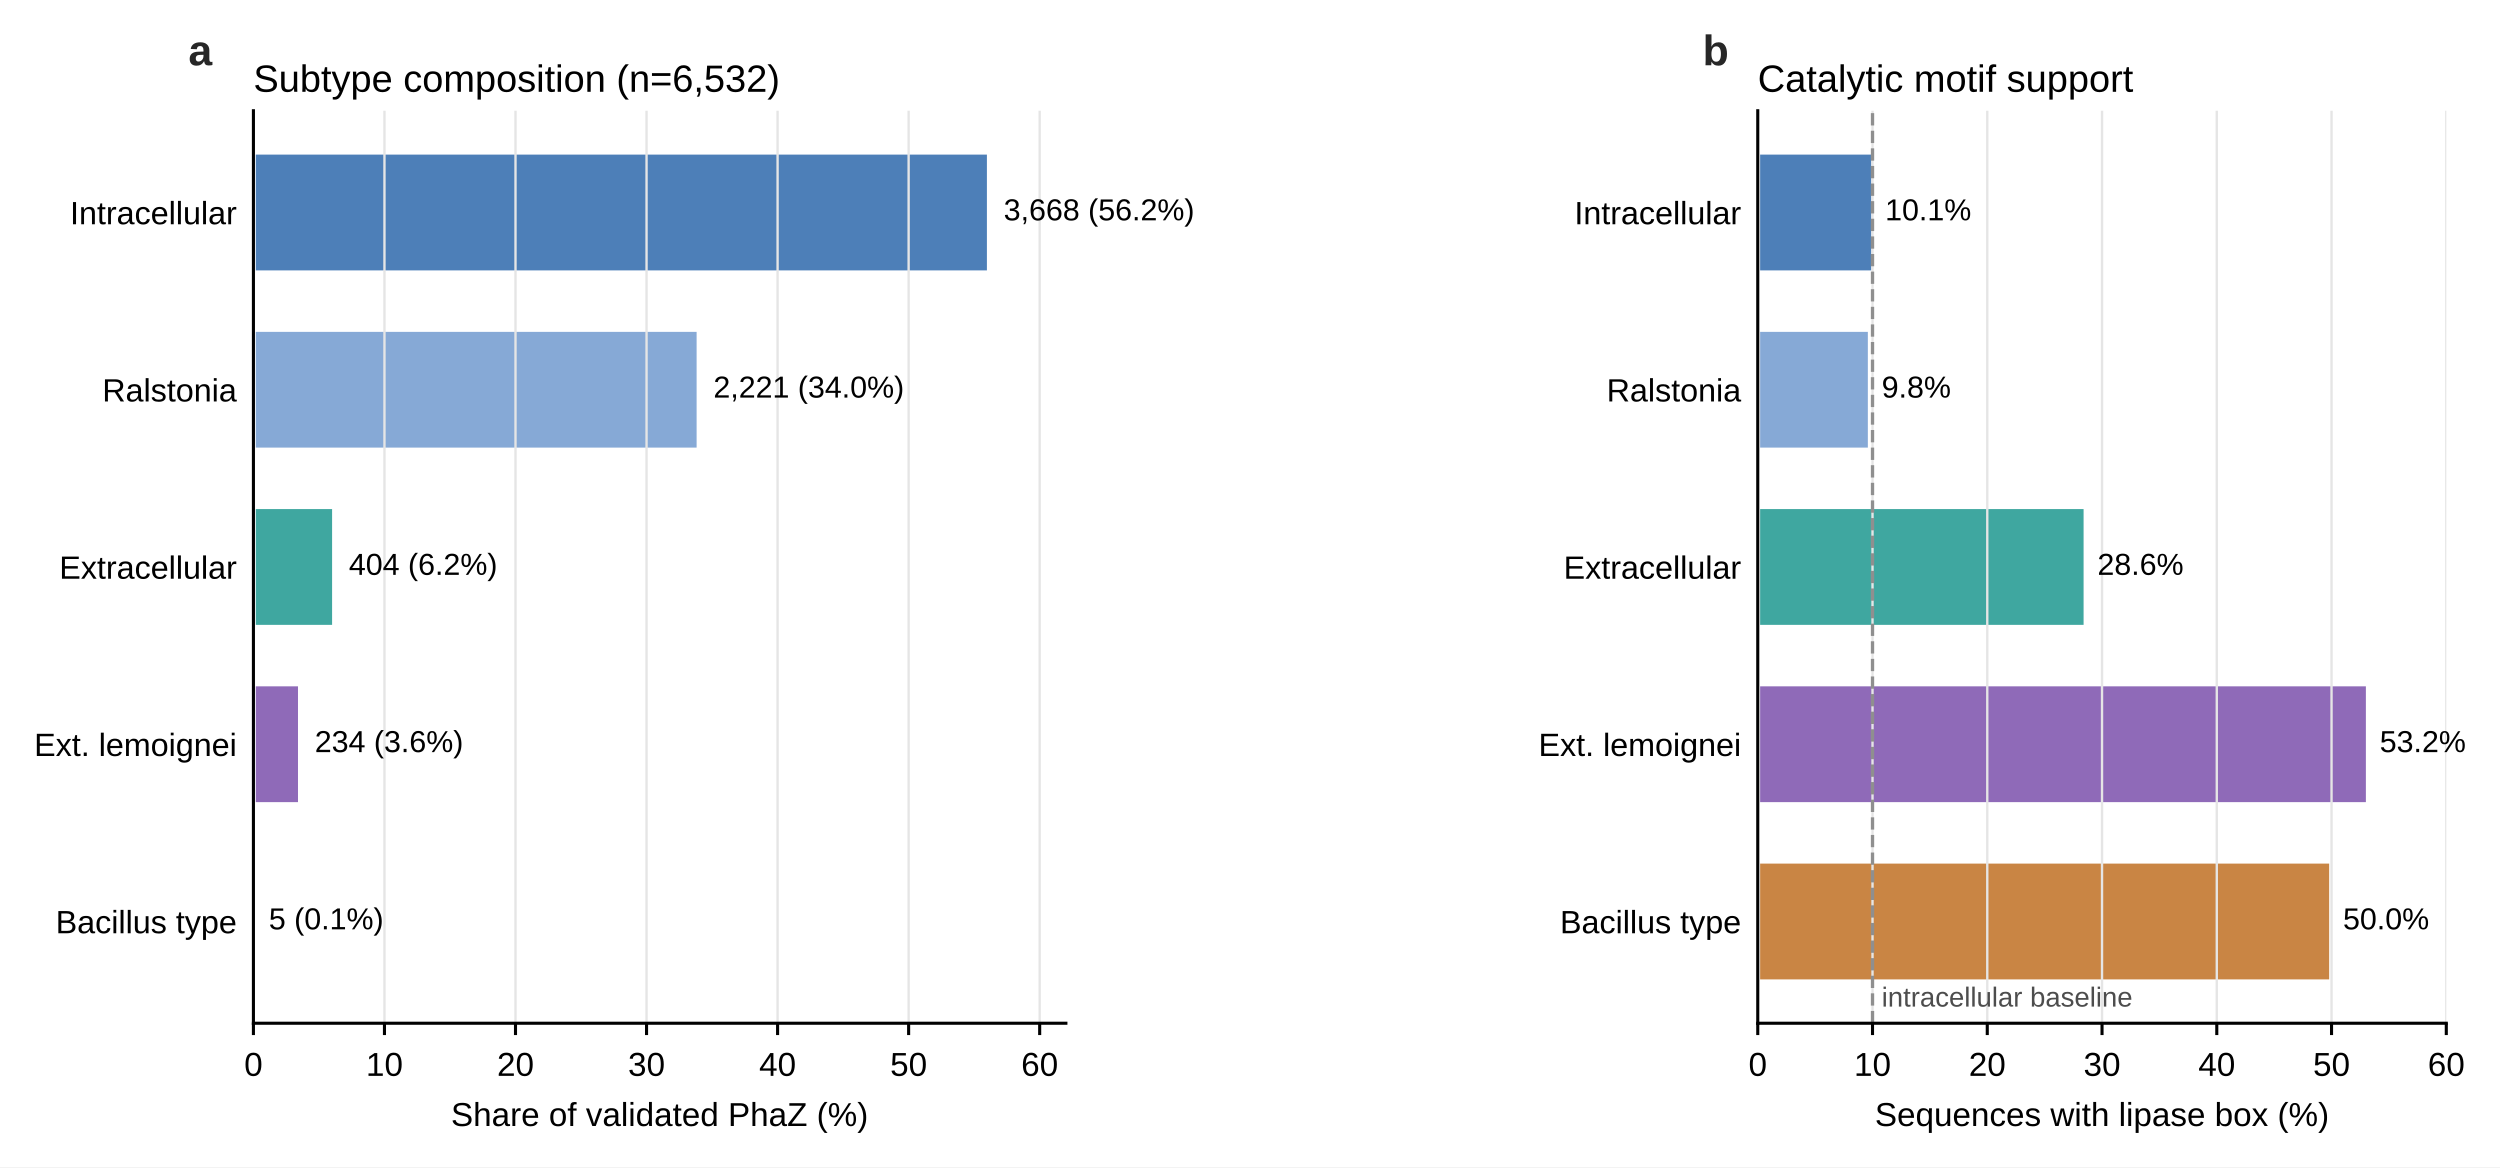
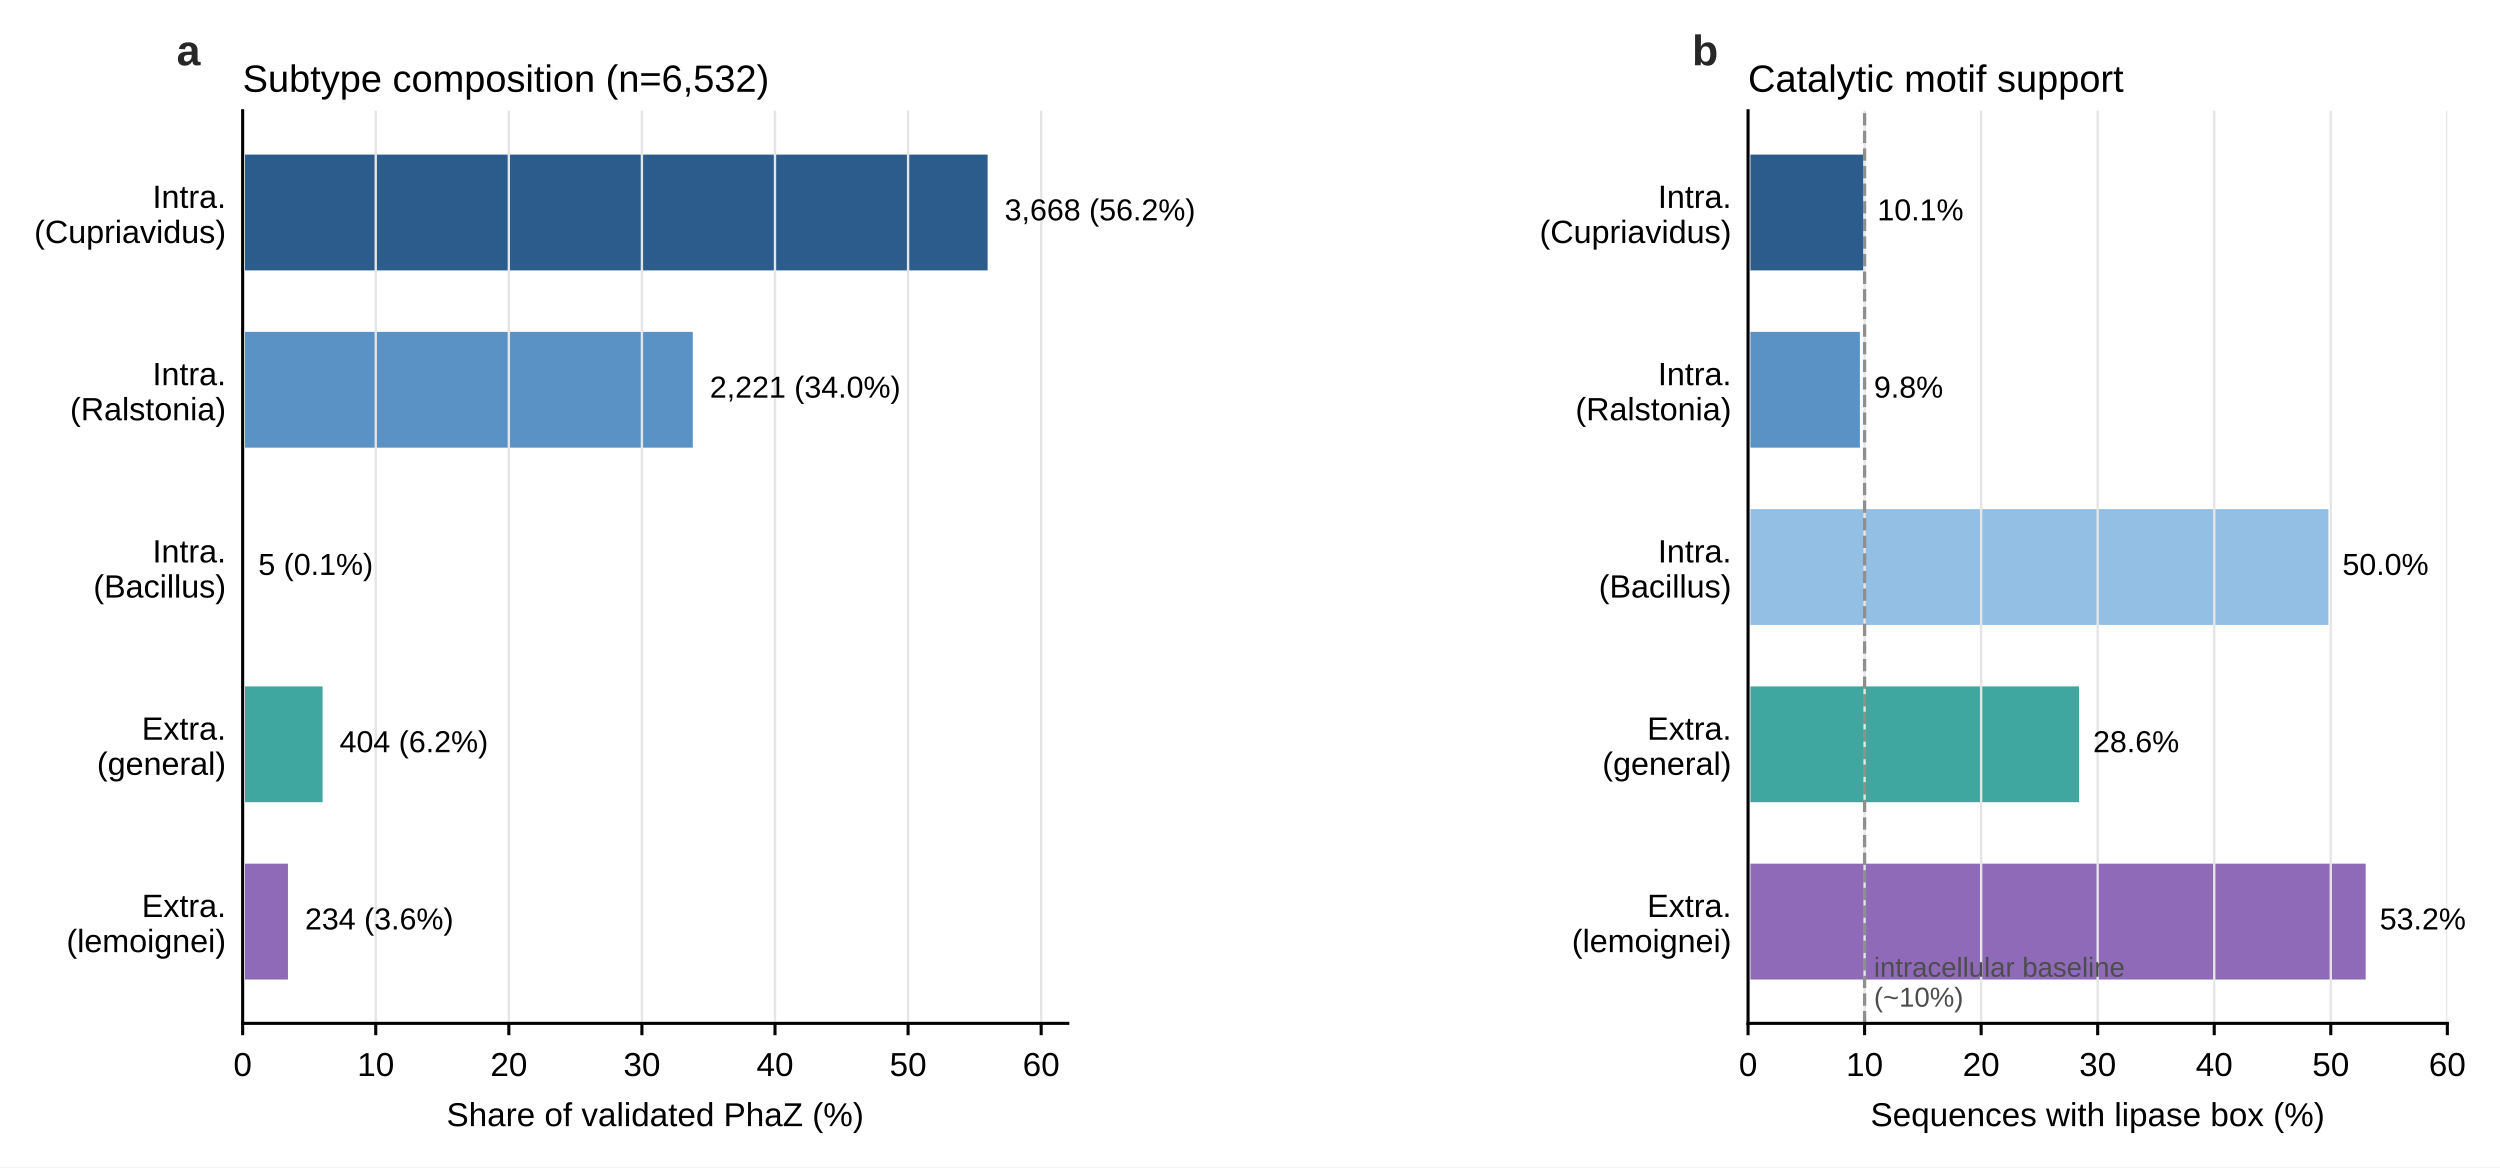
- <svg xmlns="http://www.w3.org/2000/svg" xmlns:xlink="http://www.w3.org/1999/xlink" width="526.87pt" height="245.984pt" viewBox="0 0 526.87 245.984" version="1.1">
+ <svg xmlns="http://www.w3.org/2000/svg" xmlns:xlink="http://www.w3.org/1999/xlink" width="526.809pt" height="245.984pt" viewBox="0 0 526.809 245.984" version="1.1">
  <defs>
    <style type="text/css">*{stroke-linejoin: round; stroke-linecap: butt}</style>
  </defs>
  <g id="figure_1">
    <g id="patch_1">
-       <path d="M 0 245.984  L 526.87 245.984  L 526.87 0  L 0 0  z " style="fill: #ffffff" />
+       <path d="M 0 245.984  L 526.809 245.984  L 526.809 0  L 0 0  z " style="fill: #ffffff" />
    </g>
    <g id="axes_1">
      <g id="patch_2">
-         <path d="M 53.407 215.645  L 224.633 215.645  L 224.633 23.339  L 53.407 23.339  z " style="fill: #ffffff" />
+         <path d="M 51.132 215.645  L 225.007 215.645  L 225.007 23.339  L 51.132 23.339  z " style="fill: #ffffff" />
      </g>
      <g id="patch_3">
-         <path d="M 53.407 57.482  L 208.489 57.482  L 208.489 32.08  L 53.407 32.08  z " clip-path="url(#pce8171d376)" style="fill: #4d7fb8; stroke: #ffffff; stroke-linejoin: miter" />
+         <path d="M 51.132 57.482  L 208.613 57.482  L 208.613 32.08  L 51.132 32.08  z " clip-path="url(#pd792c2f4c7)" style="fill: #2b5c8c; stroke: #ffffff; stroke-linejoin: miter" />
      </g>
      <g id="patch_4">
-         <path d="M 53.407 94.837  L 147.31 94.837  L 147.31 69.435  L 53.407 69.435  z " clip-path="url(#pce8171d376)" style="fill: #86a9d6; stroke: #ffffff; stroke-linejoin: miter" />
+         <path d="M 51.132 94.837  L 146.488 94.837  L 146.488 69.435  L 51.132 69.435  z " clip-path="url(#pd792c2f4c7)" style="fill: #5b92c5; stroke: #ffffff; stroke-linejoin: miter" />
      </g>
      <g id="patch_5">
-         <path d="M 53.407 132.193  L 70.488 132.193  L 70.488 106.791  L 53.407 106.791  z " clip-path="url(#pce8171d376)" style="fill: #3fa7a0; stroke: #ffffff; stroke-linejoin: miter" />
+         <path d="M 51.132 132.193  L 51.347 132.193  L 51.347 106.791  L 51.132 106.791  z " clip-path="url(#pd792c2f4c7)" style="fill: #94bfe5; stroke: #ffffff; stroke-linejoin: miter" />
      </g>
      <g id="patch_6">
-         <path d="M 53.407 169.548  L 63.301 169.548  L 63.301 144.147  L 53.407 144.147  z " clip-path="url(#pce8171d376)" style="fill: #8f6ab8; stroke: #ffffff; stroke-linejoin: miter" />
+         <path d="M 51.132 169.548  L 68.478 169.548  L 68.478 144.147  L 51.132 144.147  z " clip-path="url(#pd792c2f4c7)" style="fill: #3fa7a0; stroke: #ffffff; stroke-linejoin: miter" />
      </g>
      <g id="patch_7">
-         <path d="M 53.407 206.904  L 53.619 206.904  L 53.619 181.502  L 53.407 181.502  z " clip-path="url(#pce8171d376)" style="fill: #c98544; stroke: #ffffff; stroke-linejoin: miter" />
+         <path d="M 51.132 206.904  L 61.179 206.904  L 61.179 181.502  L 51.132 181.502  z " clip-path="url(#pd792c2f4c7)" style="fill: #8f6ab8; stroke: #ffffff; stroke-linejoin: miter" />
      </g>
      <g id="matplotlib.axis_1">
        <g id="xtick_1">
          <g id="line2d_1">
-             <path d="M 53.407 215.645  L 53.407 23.339  " clip-path="url(#pce8171d376)" style="fill: none; stroke: #e5e5e5; stroke-width: 0.5; stroke-linecap: square" />
+             <path d="M 51.132 215.645  L 51.132 23.339  " clip-path="url(#pd792c2f4c7)" style="fill: none; stroke: #e5e5e5; stroke-width: 0.5; stroke-linecap: square" />
          </g>
          <g id="line2d_2">
            <defs>
-               <path id="m85489fef47" d="M 0 0  L 0 2.5  " style="stroke: #000000; stroke-width: 0.65" />
+               <path id="m0c23db5e6e" d="M 0 0  L 0 2.5  " style="stroke: #000000; stroke-width: 0.65" />
            </defs>
            <g>
-               <use xlink:href="#m85489fef47" x="53.407" y="215.645" style="stroke: #000000; stroke-width: 0.65" />
+               <use xlink:href="#m0c23db5e6e" x="51.132" y="215.645" style="stroke: #000000; stroke-width: 0.65" />
            </g>
          </g>
          <g id="text_1">
-             <text style="font-size: 7px; font-family: 'Arial', 'DejaVu Sans', 'Liberation Sans', sans-serif; text-anchor: middle" x="53.407" y="226.741" transform="rotate(-0 53.40719 226.7413)">0</text>
+             <text style="font-size: 7px; font-family: 'Arial', 'DejaVu Sans', 'Liberation Sans', sans-serif; text-anchor: middle" x="51.132" y="226.741" transform="rotate(-0 51.13238 226.7413)">0</text>
          </g>
        </g>
        <g id="xtick_2">
          <g id="line2d_3">
-             <path d="M 81.024 215.645  L 81.024 23.339  " clip-path="url(#pce8171d376)" style="fill: none; stroke: #e5e5e5; stroke-width: 0.5; stroke-linecap: square" />
+             <path d="M 79.177 215.645  L 79.177 23.339  " clip-path="url(#pd792c2f4c7)" style="fill: none; stroke: #e5e5e5; stroke-width: 0.5; stroke-linecap: square" />
          </g>
          <g id="line2d_4">
            <g>
-               <use xlink:href="#m85489fef47" x="81.024" y="215.645" style="stroke: #000000; stroke-width: 0.65" />
+               <use xlink:href="#m0c23db5e6e" x="79.177" y="215.645" style="stroke: #000000; stroke-width: 0.65" />
            </g>
          </g>
          <g id="text_2">
-             <text style="font-size: 7px; font-family: 'Arial', 'DejaVu Sans', 'Liberation Sans', sans-serif; text-anchor: middle" x="81.024" y="226.741" transform="rotate(-0 81.02424 226.7413)">10</text>
+             <text style="font-size: 7px; font-family: 'Arial', 'DejaVu Sans', 'Liberation Sans', sans-serif; text-anchor: middle" x="79.177" y="226.741" transform="rotate(-0 79.17671 226.7413)">10</text>
          </g>
        </g>
        <g id="xtick_3">
          <g id="line2d_5">
-             <path d="M 108.641 215.645  L 108.641 23.339  " clip-path="url(#pce8171d376)" style="fill: none; stroke: #e5e5e5; stroke-width: 0.5; stroke-linecap: square" />
+             <path d="M 107.221 215.645  L 107.221 23.339  " clip-path="url(#pd792c2f4c7)" style="fill: none; stroke: #e5e5e5; stroke-width: 0.5; stroke-linecap: square" />
          </g>
          <g id="line2d_6">
            <g>
-               <use xlink:href="#m85489fef47" x="108.641" y="215.645" style="stroke: #000000; stroke-width: 0.65" />
+               <use xlink:href="#m0c23db5e6e" x="107.221" y="215.645" style="stroke: #000000; stroke-width: 0.65" />
            </g>
          </g>
          <g id="text_3">
-             <text style="font-size: 7px; font-family: 'Arial', 'DejaVu Sans', 'Liberation Sans', sans-serif; text-anchor: middle" x="108.641" y="226.741" transform="rotate(-0 108.6413 226.7413)">20</text>
+             <text style="font-size: 7px; font-family: 'Arial', 'DejaVu Sans', 'Liberation Sans', sans-serif; text-anchor: middle" x="107.221" y="226.741" transform="rotate(-0 107.221 226.7413)">20</text>
          </g>
        </g>
        <g id="xtick_4">
          <g id="line2d_7">
-             <path d="M 136.258 215.645  L 136.258 23.339  " clip-path="url(#pce8171d376)" style="fill: none; stroke: #e5e5e5; stroke-width: 0.5; stroke-linecap: square" />
+             <path d="M 135.265 215.645  L 135.265 23.339  " clip-path="url(#pd792c2f4c7)" style="fill: none; stroke: #e5e5e5; stroke-width: 0.5; stroke-linecap: square" />
          </g>
          <g id="line2d_8">
            <g>
-               <use xlink:href="#m85489fef47" x="136.258" y="215.645" style="stroke: #000000; stroke-width: 0.65" />
+               <use xlink:href="#m0c23db5e6e" x="135.265" y="215.645" style="stroke: #000000; stroke-width: 0.65" />
            </g>
          </g>
          <g id="text_4">
-             <text style="font-size: 7px; font-family: 'Arial', 'DejaVu Sans', 'Liberation Sans', sans-serif; text-anchor: middle" x="136.258" y="226.741" transform="rotate(-0 136.2584 226.7413)">30</text>
+             <text style="font-size: 7px; font-family: 'Arial', 'DejaVu Sans', 'Liberation Sans', sans-serif; text-anchor: middle" x="135.265" y="226.741" transform="rotate(-0 135.2654 226.7413)">30</text>
          </g>
        </g>
        <g id="xtick_5">
          <g id="line2d_9">
-             <path d="M 163.875 215.645  L 163.875 23.339  " clip-path="url(#pce8171d376)" style="fill: none; stroke: #e5e5e5; stroke-width: 0.5; stroke-linecap: square" />
+             <path d="M 163.31 215.645  L 163.31 23.339  " clip-path="url(#pd792c2f4c7)" style="fill: none; stroke: #e5e5e5; stroke-width: 0.5; stroke-linecap: square" />
          </g>
          <g id="line2d_10">
            <g>
-               <use xlink:href="#m85489fef47" x="163.875" y="215.645" style="stroke: #000000; stroke-width: 0.65" />
+               <use xlink:href="#m0c23db5e6e" x="163.31" y="215.645" style="stroke: #000000; stroke-width: 0.65" />
            </g>
          </g>
          <g id="text_5">
-             <text style="font-size: 7px; font-family: 'Arial', 'DejaVu Sans', 'Liberation Sans', sans-serif; text-anchor: middle" x="163.875" y="226.741" transform="rotate(-0 163.8754 226.7413)">40</text>
+             <text style="font-size: 7px; font-family: 'Arial', 'DejaVu Sans', 'Liberation Sans', sans-serif; text-anchor: middle" x="163.31" y="226.741" transform="rotate(-0 163.3097 226.7413)">40</text>
          </g>
        </g>
        <g id="xtick_6">
          <g id="line2d_11">
-             <path d="M 191.492 215.645  L 191.492 23.339  " clip-path="url(#pce8171d376)" style="fill: none; stroke: #e5e5e5; stroke-width: 0.5; stroke-linecap: square" />
+             <path d="M 191.354 215.645  L 191.354 23.339  " clip-path="url(#pd792c2f4c7)" style="fill: none; stroke: #e5e5e5; stroke-width: 0.5; stroke-linecap: square" />
          </g>
          <g id="line2d_12">
            <g>
-               <use xlink:href="#m85489fef47" x="191.492" y="215.645" style="stroke: #000000; stroke-width: 0.65" />
+               <use xlink:href="#m0c23db5e6e" x="191.354" y="215.645" style="stroke: #000000; stroke-width: 0.65" />
            </g>
          </g>
          <g id="text_6">
-             <text style="font-size: 7px; font-family: 'Arial', 'DejaVu Sans', 'Liberation Sans', sans-serif; text-anchor: middle" x="191.492" y="226.741" transform="rotate(-0 191.4925 226.7413)">50</text>
+             <text style="font-size: 7px; font-family: 'Arial', 'DejaVu Sans', 'Liberation Sans', sans-serif; text-anchor: middle" x="191.354" y="226.741" transform="rotate(-0 191.3541 226.7413)">50</text>
          </g>
        </g>
        <g id="xtick_7">
          <g id="line2d_13">
-             <path d="M 219.11 215.645  L 219.11 23.339  " clip-path="url(#pce8171d376)" style="fill: none; stroke: #e5e5e5; stroke-width: 0.5; stroke-linecap: square" />
+             <path d="M 219.398 215.645  L 219.398 23.339  " clip-path="url(#pd792c2f4c7)" style="fill: none; stroke: #e5e5e5; stroke-width: 0.5; stroke-linecap: square" />
          </g>
          <g id="line2d_14">
            <g>
-               <use xlink:href="#m85489fef47" x="219.11" y="215.645" style="stroke: #000000; stroke-width: 0.65" />
+               <use xlink:href="#m0c23db5e6e" x="219.398" y="215.645" style="stroke: #000000; stroke-width: 0.65" />
            </g>
          </g>
          <g id="text_7">
-             <text style="font-size: 7px; font-family: 'Arial', 'DejaVu Sans', 'Liberation Sans', sans-serif; text-anchor: middle" x="219.11" y="226.741" transform="rotate(-0 219.1095 226.7413)">60</text>
+             <text style="font-size: 7px; font-family: 'Arial', 'DejaVu Sans', 'Liberation Sans', sans-serif; text-anchor: middle" x="219.398" y="226.741" transform="rotate(-0 219.3984 226.7413)">60</text>
          </g>
        </g>
        <g id="text_8">
-           <text style="font-size: 7px; font-family: 'Arial', 'DejaVu Sans', 'Liberation Sans', sans-serif; text-anchor: middle" x="139.02" y="237.311" transform="rotate(-0 139.0201 237.3106)">Share of validated PhaZ (%)</text>
+           <text style="font-size: 7px; font-family: 'Arial', 'DejaVu Sans', 'Liberation Sans', sans-serif; text-anchor: middle" x="138.07" y="237.311" transform="rotate(-0 138.0698 237.3106)">Share of validated PhaZ (%)</text>
        </g>
      </g>
      <g id="matplotlib.axis_2">
        <g id="ytick_1">
          <g id="line2d_15" />
          <g id="text_9">
-             <text style="font-size: 6.8px; font-family: 'Arial', 'DejaVu Sans', 'Liberation Sans', sans-serif; text-anchor: end" x="49.907" y="47.256" transform="rotate(-0 49.90719 47.25595)">Intracellular</text>
+             <text style="font-size: 6.8px; font-family: 'Arial', 'DejaVu Sans', 'Liberation Sans', sans-serif" transform="translate(32.13794 43.8103)">Intra.</text>
+             <text style="font-size: 6.8px; font-family: 'Arial', 'DejaVu Sans', 'Liberation Sans', sans-serif" transform="translate(7.2 51.21128)">(Cupriavidus)</text>
          </g>
        </g>
        <g id="ytick_2">
          <g id="line2d_16" />
          <g id="text_10">
-             <text style="font-size: 6.8px; font-family: 'Arial', 'DejaVu Sans', 'Liberation Sans', sans-serif; text-anchor: end" x="49.907" y="84.612" transform="rotate(-0 49.90719 84.61154)">Ralstonia</text>
+             <text style="font-size: 6.8px; font-family: 'Arial', 'DejaVu Sans', 'Liberation Sans', sans-serif" transform="translate(32.13794 81.16589)">Intra.</text>
+             <text style="font-size: 6.8px; font-family: 'Arial', 'DejaVu Sans', 'Liberation Sans', sans-serif" transform="translate(14.7565 88.56686)">(Ralstonia)</text>
          </g>
        </g>
        <g id="ytick_3">
          <g id="line2d_17" />
          <g id="text_11">
-             <text style="font-size: 6.8px; font-family: 'Arial', 'DejaVu Sans', 'Liberation Sans', sans-serif; text-anchor: end" x="49.907" y="121.967" transform="rotate(-0 49.90719 121.9671)">Extracellular</text>
+             <text style="font-size: 6.8px; font-family: 'Arial', 'DejaVu Sans', 'Liberation Sans', sans-serif" transform="translate(32.13794 118.5215)">Intra.</text>
+             <text style="font-size: 6.8px; font-family: 'Arial', 'DejaVu Sans', 'Liberation Sans', sans-serif" transform="translate(19.67269 125.9225)">(Bacillus)</text>
          </g>
        </g>
        <g id="ytick_4">
          <g id="line2d_18" />
          <g id="text_12">
-             <text style="font-size: 6.8px; font-family: 'Arial', 'DejaVu Sans', 'Liberation Sans', sans-serif; text-anchor: end" x="49.907" y="159.323" transform="rotate(-0 49.90719 159.3227)">Ext. lemoignei</text>
+             <text style="font-size: 6.8px; font-family: 'Arial', 'DejaVu Sans', 'Liberation Sans', sans-serif" transform="translate(29.87269 155.8771)">Extra.</text>
+             <text style="font-size: 6.8px; font-family: 'Arial', 'DejaVu Sans', 'Liberation Sans', sans-serif" transform="translate(20.42175 163.278)">(general)</text>
          </g>
        </g>
        <g id="ytick_5">
          <g id="line2d_19" />
          <g id="text_13">
-             <text style="font-size: 6.8px; font-family: 'Arial', 'DejaVu Sans', 'Liberation Sans', sans-serif; text-anchor: end" x="49.907" y="196.678" transform="rotate(-0 49.90719 196.6783)">Bacillus type</text>
+             <text style="font-size: 6.8px; font-family: 'Arial', 'DejaVu Sans', 'Liberation Sans', sans-serif" transform="translate(29.87269 193.2327)">Extra.</text>
+             <text style="font-size: 6.8px; font-family: 'Arial', 'DejaVu Sans', 'Liberation Sans', sans-serif" transform="translate(14 200.6336)">(lemoignei)</text>
          </g>
        </g>
      </g>
      <g id="patch_8">
-         <path d="M 53.407 215.645  L 53.407 23.339  " style="fill: none; stroke: #000000; stroke-width: 0.65; stroke-linejoin: miter; stroke-linecap: square" />
+         <path d="M 51.132 215.645  L 51.132 23.339  " style="fill: none; stroke: #000000; stroke-width: 0.65; stroke-linejoin: miter; stroke-linecap: square" />
      </g>
      <g id="patch_9">
-         <path d="M 53.407 215.645  L 224.633 215.645  " style="fill: none; stroke: #000000; stroke-width: 0.65; stroke-linejoin: miter; stroke-linecap: square" />
+         <path d="M 51.132 215.645  L 225.007 215.645  " style="fill: none; stroke: #000000; stroke-width: 0.65; stroke-linejoin: miter; stroke-linecap: square" />
      </g>
      <g id="text_14">
-         <text style="font-weight: 700; font-size: 9px; font-family: 'Arial', 'DejaVu Sans', 'Liberation Sans', sans-serif; text-anchor: start; fill: #272727" x="39.709" y="13.752" transform="rotate(-0 39.70913 13.75225)">a</text>
+         <text style="font-weight: 700; font-size: 9px; font-family: 'Arial', 'DejaVu Sans', 'Liberation Sans', sans-serif; text-anchor: start; fill: #272727" x="37.222" y="13.752" transform="rotate(-0 37.22238 13.75225)">a</text>
      </g>
      <g id="text_15">
-         <text style="font-size: 6.4px; font-family: 'Arial', 'DejaVu Sans', 'Liberation Sans', sans-serif; text-anchor: start" x="211.527" y="46.437" transform="rotate(-0 211.5267 46.43685)">3,668 (56.2%)</text>
+         <text style="font-size: 6.4px; font-family: 'Arial', 'DejaVu Sans', 'Liberation Sans', sans-serif; text-anchor: start" x="211.698" y="46.437" transform="rotate(-0 211.6983 46.43685)">3,668 (56.2%)</text>
      </g>
      <g id="text_16">
-         <text style="font-size: 6.4px; font-family: 'Arial', 'DejaVu Sans', 'Liberation Sans', sans-serif; text-anchor: start" x="150.348" y="83.792" transform="rotate(-0 150.3481 83.79243)">2,221 (34.0%)</text>
+         <text style="font-size: 6.4px; font-family: 'Arial', 'DejaVu Sans', 'Liberation Sans', sans-serif; text-anchor: start" x="149.573" y="83.792" transform="rotate(-0 149.5731 83.79243)">2,221 (34.0%)</text>
      </g>
      <g id="text_17">
-         <text style="font-size: 6.4px; font-family: 'Arial', 'DejaVu Sans', 'Liberation Sans', sans-serif; text-anchor: start" x="73.526" y="121.148" transform="rotate(-0 73.52603 121.148)">404 (6.2%)</text>
+         <text style="font-size: 6.4px; font-family: 'Arial', 'DejaVu Sans', 'Liberation Sans', sans-serif; text-anchor: start" x="54.432" y="121.148" transform="rotate(-0 54.43192 121.148)">5 (0.1%)</text>
      </g>
      <g id="text_18">
-         <text style="font-size: 6.4px; font-family: 'Arial', 'DejaVu Sans', 'Liberation Sans', sans-serif; text-anchor: start" x="66.338" y="158.504" transform="rotate(-0 66.3385 158.5036)">234 (3.6%)</text>
+         <text style="font-size: 6.4px; font-family: 'Arial', 'DejaVu Sans', 'Liberation Sans', sans-serif; text-anchor: start" x="71.562" y="158.504" transform="rotate(-0 71.56249 158.5036)">404 (6.2%)</text>
      </g>
      <g id="text_19">
-         <text style="font-size: 6.4px; font-family: 'Arial', 'DejaVu Sans', 'Liberation Sans', sans-serif; text-anchor: start" x="56.656" y="195.859" transform="rotate(-0 56.65646 195.8592)">5 (0.1%)</text>
+         <text style="font-size: 6.4px; font-family: 'Arial', 'DejaVu Sans', 'Liberation Sans', sans-serif; text-anchor: start" x="64.264" y="195.859" transform="rotate(-0 64.26375 195.8592)">234 (3.6%)</text>
      </g>
      <g id="text_20">
-         <text style="font-size: 8px; font-family: 'Arial', 'DejaVu Sans', 'Liberation Sans', sans-serif; text-anchor: start" x="53.407" y="19.339" transform="rotate(-0 53.40719 19.33855)">Subtype composition (n=6,532)</text>
+         <text style="font-size: 8px; font-family: 'Arial', 'DejaVu Sans', 'Liberation Sans', sans-serif; text-anchor: start" x="51.132" y="19.339" transform="rotate(-0 51.13238 19.33855)">Subtype composition (n=6,532)</text>
      </g>
    </g>
    <g id="axes_2">
      <g id="patch_10">
-         <path d="M 370.444 215.645  L 515.551 215.645  L 515.551 23.339  L 370.444 23.339  z " style="fill: #ffffff" />
+         <path d="M 368.355 215.645  L 515.707 215.645  L 515.707 23.339  L 368.355 23.339  z " style="fill: #ffffff" />
      </g>
      <g id="patch_11">
-         <path d="M 370.444 57.482  L 394.871 57.482  L 394.871 32.08  L 370.444 32.08  z " clip-path="url(#p1c1b8b427f)" style="fill: #4d7fb8; stroke: #ffffff; stroke-linejoin: miter" />
+         <path d="M 368.355 57.482  L 393.159 57.482  L 393.159 32.08  L 368.355 32.08  z " clip-path="url(#pa82ba8129e)" style="fill: #2b5c8c; stroke: #ffffff; stroke-linejoin: miter" />
      </g>
      <g id="patch_12">
-         <path d="M 370.444 94.837  L 394.145 94.837  L 394.145 69.435  L 370.444 69.435  z " clip-path="url(#p1c1b8b427f)" style="fill: #86a9d6; stroke: #ffffff; stroke-linejoin: miter" />
+         <path d="M 368.355 94.837  L 392.423 94.837  L 392.423 69.435  L 368.355 69.435  z " clip-path="url(#pa82ba8129e)" style="fill: #5b92c5; stroke: #ffffff; stroke-linejoin: miter" />
      </g>
      <g id="patch_13">
-         <path d="M 370.444 132.193  L 439.612 132.193  L 439.612 106.791  L 370.444 106.791  z " clip-path="url(#p1c1b8b427f)" style="fill: #3fa7a0; stroke: #ffffff; stroke-linejoin: miter" />
+         <path d="M 368.355 132.193  L 491.148 132.193  L 491.148 106.791  L 368.355 106.791  z " clip-path="url(#pa82ba8129e)" style="fill: #94bfe5; stroke: #ffffff; stroke-linejoin: miter" />
      </g>
      <g id="patch_14">
-         <path d="M 370.444 169.548  L 499.105 169.548  L 499.105 144.147  L 370.444 144.147  z " clip-path="url(#p1c1b8b427f)" style="fill: #8f6ab8; stroke: #ffffff; stroke-linejoin: miter" />
+         <path d="M 368.355 169.548  L 438.593 169.548  L 438.593 144.147  L 368.355 144.147  z " clip-path="url(#pa82ba8129e)" style="fill: #3fa7a0; stroke: #ffffff; stroke-linejoin: miter" />
      </g>
      <g id="patch_15">
-         <path d="M 370.444 206.904  L 491.366 206.904  L 491.366 181.502  L 370.444 181.502  z " clip-path="url(#p1c1b8b427f)" style="fill: #c98544; stroke: #ffffff; stroke-linejoin: miter" />
+         <path d="M 368.355 206.904  L 499.007 206.904  L 499.007 181.502  L 368.355 181.502  z " clip-path="url(#pa82ba8129e)" style="fill: #8f6ab8; stroke: #ffffff; stroke-linejoin: miter" />
      </g>
      <g id="matplotlib.axis_3">
        <g id="xtick_8">
          <g id="line2d_20">
-             <path d="M 370.444 215.645  L 370.444 23.339  " clip-path="url(#p1c1b8b427f)" style="fill: none; stroke: #e5e5e5; stroke-width: 0.5; stroke-linecap: square" />
+             <path d="M 368.355 215.645  L 368.355 23.339  " clip-path="url(#pa82ba8129e)" style="fill: none; stroke: #e5e5e5; stroke-width: 0.5; stroke-linecap: square" />
          </g>
          <g id="line2d_21">
            <g>
-               <use xlink:href="#m85489fef47" x="370.444" y="215.645" style="stroke: #000000; stroke-width: 0.65" />
+               <use xlink:href="#m0c23db5e6e" x="368.355" y="215.645" style="stroke: #000000; stroke-width: 0.65" />
            </g>
          </g>
          <g id="text_21">
-             <text style="font-size: 7px; font-family: 'Arial', 'DejaVu Sans', 'Liberation Sans', sans-serif; text-anchor: middle" x="370.444" y="226.741" transform="rotate(-0 370.4442 226.7413)">0</text>
+             <text style="font-size: 7px; font-family: 'Arial', 'DejaVu Sans', 'Liberation Sans', sans-serif; text-anchor: middle" x="368.355" y="226.741" transform="rotate(-0 368.3553 226.7413)">0</text>
          </g>
        </g>
        <g id="xtick_9">
          <g id="line2d_22">
-             <path d="M 394.629 215.645  L 394.629 23.339  " clip-path="url(#p1c1b8b427f)" style="fill: none; stroke: #e5e5e5; stroke-width: 0.5; stroke-linecap: square" />
+             <path d="M 392.914 215.645  L 392.914 23.339  " clip-path="url(#pa82ba8129e)" style="fill: none; stroke: #e5e5e5; stroke-width: 0.5; stroke-linecap: square" />
          </g>
          <g id="line2d_23">
            <g>
-               <use xlink:href="#m85489fef47" x="394.629" y="215.645" style="stroke: #000000; stroke-width: 0.65" />
+               <use xlink:href="#m0c23db5e6e" x="392.914" y="215.645" style="stroke: #000000; stroke-width: 0.65" />
            </g>
          </g>
          <g id="text_22">
-             <text style="font-size: 7px; font-family: 'Arial', 'DejaVu Sans', 'Liberation Sans', sans-serif; text-anchor: middle" x="394.629" y="226.741" transform="rotate(-0 394.6287 226.7413)">10</text>
+             <text style="font-size: 7px; font-family: 'Arial', 'DejaVu Sans', 'Liberation Sans', sans-serif; text-anchor: middle" x="392.914" y="226.741" transform="rotate(-0 392.9139 226.7413)">10</text>
          </g>
        </g>
        <g id="xtick_10">
          <g id="line2d_24">
-             <path d="M 418.813 215.645  L 418.813 23.339  " clip-path="url(#p1c1b8b427f)" style="fill: none; stroke: #e5e5e5; stroke-width: 0.5; stroke-linecap: square" />
+             <path d="M 417.472 215.645  L 417.472 23.339  " clip-path="url(#pa82ba8129e)" style="fill: none; stroke: #e5e5e5; stroke-width: 0.5; stroke-linecap: square" />
          </g>
          <g id="line2d_25">
            <g>
-               <use xlink:href="#m85489fef47" x="418.813" y="215.645" style="stroke: #000000; stroke-width: 0.65" />
+               <use xlink:href="#m0c23db5e6e" x="417.472" y="215.645" style="stroke: #000000; stroke-width: 0.65" />
            </g>
          </g>
          <g id="text_23">
-             <text style="font-size: 7px; font-family: 'Arial', 'DejaVu Sans', 'Liberation Sans', sans-serif; text-anchor: middle" x="418.813" y="226.741" transform="rotate(-0 418.8131 226.7413)">20</text>
+             <text style="font-size: 7px; font-family: 'Arial', 'DejaVu Sans', 'Liberation Sans', sans-serif; text-anchor: middle" x="417.472" y="226.741" transform="rotate(-0 417.4725 226.7413)">20</text>
          </g>
        </g>
        <g id="xtick_11">
          <g id="line2d_26">
-             <path d="M 442.998 215.645  L 442.998 23.339  " clip-path="url(#p1c1b8b427f)" style="fill: none; stroke: #e5e5e5; stroke-width: 0.5; stroke-linecap: square" />
+             <path d="M 442.031 215.645  L 442.031 23.339  " clip-path="url(#pa82ba8129e)" style="fill: none; stroke: #e5e5e5; stroke-width: 0.5; stroke-linecap: square" />
          </g>
          <g id="line2d_27">
            <g>
-               <use xlink:href="#m85489fef47" x="442.998" y="215.645" style="stroke: #000000; stroke-width: 0.65" />
+               <use xlink:href="#m0c23db5e6e" x="442.031" y="215.645" style="stroke: #000000; stroke-width: 0.65" />
            </g>
          </g>
          <g id="text_24">
-             <text style="font-size: 7px; font-family: 'Arial', 'DejaVu Sans', 'Liberation Sans', sans-serif; text-anchor: middle" x="442.998" y="226.741" transform="rotate(-0 442.9975 226.7413)">30</text>
+             <text style="font-size: 7px; font-family: 'Arial', 'DejaVu Sans', 'Liberation Sans', sans-serif; text-anchor: middle" x="442.031" y="226.741" transform="rotate(-0 442.0311 226.7413)">30</text>
          </g>
        </g>
        <g id="xtick_12">
          <g id="line2d_28">
-             <path d="M 467.182 215.645  L 467.182 23.339  " clip-path="url(#p1c1b8b427f)" style="fill: none; stroke: #e5e5e5; stroke-width: 0.5; stroke-linecap: square" />
+             <path d="M 466.59 215.645  L 466.59 23.339  " clip-path="url(#pa82ba8129e)" style="fill: none; stroke: #e5e5e5; stroke-width: 0.5; stroke-linecap: square" />
          </g>
          <g id="line2d_29">
            <g>
-               <use xlink:href="#m85489fef47" x="467.182" y="215.645" style="stroke: #000000; stroke-width: 0.65" />
+               <use xlink:href="#m0c23db5e6e" x="466.59" y="215.645" style="stroke: #000000; stroke-width: 0.65" />
            </g>
          </g>
          <g id="text_25">
-             <text style="font-size: 7px; font-family: 'Arial', 'DejaVu Sans', 'Liberation Sans', sans-serif; text-anchor: middle" x="467.182" y="226.741" transform="rotate(-0 467.1819 226.7413)">40</text>
+             <text style="font-size: 7px; font-family: 'Arial', 'DejaVu Sans', 'Liberation Sans', sans-serif; text-anchor: middle" x="466.59" y="226.741" transform="rotate(-0 466.5897 226.7413)">40</text>
          </g>
        </g>
        <g id="xtick_13">
          <g id="line2d_30">
-             <path d="M 491.366 215.645  L 491.366 23.339  " clip-path="url(#p1c1b8b427f)" style="fill: none; stroke: #e5e5e5; stroke-width: 0.5; stroke-linecap: square" />
+             <path d="M 491.148 215.645  L 491.148 23.339  " clip-path="url(#pa82ba8129e)" style="fill: none; stroke: #e5e5e5; stroke-width: 0.5; stroke-linecap: square" />
          </g>
          <g id="line2d_31">
            <g>
-               <use xlink:href="#m85489fef47" x="491.366" y="215.645" style="stroke: #000000; stroke-width: 0.65" />
+               <use xlink:href="#m0c23db5e6e" x="491.148" y="215.645" style="stroke: #000000; stroke-width: 0.65" />
            </g>
          </g>
          <g id="text_26">
-             <text style="font-size: 7px; font-family: 'Arial', 'DejaVu Sans', 'Liberation Sans', sans-serif; text-anchor: middle" x="491.366" y="226.741" transform="rotate(-0 491.3664 226.7413)">50</text>
+             <text style="font-size: 7px; font-family: 'Arial', 'DejaVu Sans', 'Liberation Sans', sans-serif; text-anchor: middle" x="491.148" y="226.741" transform="rotate(-0 491.1483 226.7413)">50</text>
          </g>
        </g>
        <g id="xtick_14">
          <g id="line2d_32">
-             <path d="M 515.551 215.645  L 515.551 23.339  " clip-path="url(#p1c1b8b427f)" style="fill: none; stroke: #e5e5e5; stroke-width: 0.5; stroke-linecap: square" />
+             <path d="M 515.707 215.645  L 515.707 23.339  " clip-path="url(#pa82ba8129e)" style="fill: none; stroke: #e5e5e5; stroke-width: 0.5; stroke-linecap: square" />
          </g>
          <g id="line2d_33">
            <g>
-               <use xlink:href="#m85489fef47" x="515.551" y="215.645" style="stroke: #000000; stroke-width: 0.65" />
+               <use xlink:href="#m0c23db5e6e" x="515.707" y="215.645" style="stroke: #000000; stroke-width: 0.65" />
            </g>
          </g>
          <g id="text_27">
-             <text style="font-size: 7px; font-family: 'Arial', 'DejaVu Sans', 'Liberation Sans', sans-serif; text-anchor: middle" x="515.551" y="226.741" transform="rotate(-0 515.5508 226.7413)">60</text>
+             <text style="font-size: 7px; font-family: 'Arial', 'DejaVu Sans', 'Liberation Sans', sans-serif; text-anchor: middle" x="515.707" y="226.741" transform="rotate(-0 515.7069 226.7413)">60</text>
          </g>
        </g>
        <g id="text_28">
-           <text style="font-size: 7px; font-family: 'Arial', 'DejaVu Sans', 'Liberation Sans', sans-serif; text-anchor: middle" x="442.998" y="237.311" transform="rotate(-0 442.9975 237.3106)">Sequences with lipase box (%)</text>
+           <text style="font-size: 7px; font-family: 'Arial', 'DejaVu Sans', 'Liberation Sans', sans-serif; text-anchor: middle" x="442.031" y="237.311" transform="rotate(-0 442.0311 237.3106)">Sequences with lipase box (%)</text>
        </g>
      </g>
      <g id="matplotlib.axis_4">
        <g id="ytick_6">
          <g id="line2d_34" />
          <g id="text_29">
-             <text style="font-size: 6.8px; font-family: 'Arial', 'DejaVu Sans', 'Liberation Sans', sans-serif; text-anchor: end" x="366.944" y="47.256" transform="rotate(-0 366.9442 47.25595)">Intracellular</text>
+             <text style="font-size: 6.8px; font-family: 'Arial', 'DejaVu Sans', 'Liberation Sans', sans-serif" transform="translate(349.3608 43.8103)">Intra.</text>
+             <text style="font-size: 6.8px; font-family: 'Arial', 'DejaVu Sans', 'Liberation Sans', sans-serif" transform="translate(324.4229 51.21128)">(Cupriavidus)</text>
          </g>
        </g>
        <g id="ytick_7">
          <g id="line2d_35" />
          <g id="text_30">
-             <text style="font-size: 6.8px; font-family: 'Arial', 'DejaVu Sans', 'Liberation Sans', sans-serif; text-anchor: end" x="366.944" y="84.612" transform="rotate(-0 366.9442 84.61154)">Ralstonia</text>
+             <text style="font-size: 6.8px; font-family: 'Arial', 'DejaVu Sans', 'Liberation Sans', sans-serif" transform="translate(349.3608 81.16589)">Intra.</text>
+             <text style="font-size: 6.8px; font-family: 'Arial', 'DejaVu Sans', 'Liberation Sans', sans-serif" transform="translate(331.9794 88.56686)">(Ralstonia)</text>
          </g>
        </g>
        <g id="ytick_8">
          <g id="line2d_36" />
          <g id="text_31">
-             <text style="font-size: 6.8px; font-family: 'Arial', 'DejaVu Sans', 'Liberation Sans', sans-serif; text-anchor: end" x="366.944" y="121.967" transform="rotate(-0 366.9442 121.9671)">Extracellular</text>
+             <text style="font-size: 6.8px; font-family: 'Arial', 'DejaVu Sans', 'Liberation Sans', sans-serif" transform="translate(349.3608 118.5215)">Intra.</text>
+             <text style="font-size: 6.8px; font-family: 'Arial', 'DejaVu Sans', 'Liberation Sans', sans-serif" transform="translate(336.8956 125.9225)">(Bacillus)</text>
          </g>
        </g>
        <g id="ytick_9">
          <g id="line2d_37" />
          <g id="text_32">
-             <text style="font-size: 6.8px; font-family: 'Arial', 'DejaVu Sans', 'Liberation Sans', sans-serif; text-anchor: end" x="366.944" y="159.323" transform="rotate(-0 366.9442 159.3227)">Ext. lemoignei</text>
+             <text style="font-size: 6.8px; font-family: 'Arial', 'DejaVu Sans', 'Liberation Sans', sans-serif" transform="translate(347.0956 155.8771)">Extra.</text>
+             <text style="font-size: 6.8px; font-family: 'Arial', 'DejaVu Sans', 'Liberation Sans', sans-serif" transform="translate(337.6446 163.278)">(general)</text>
          </g>
        </g>
        <g id="ytick_10">
          <g id="line2d_38" />
          <g id="text_33">
-             <text style="font-size: 6.8px; font-family: 'Arial', 'DejaVu Sans', 'Liberation Sans', sans-serif; text-anchor: end" x="366.944" y="196.678" transform="rotate(-0 366.9442 196.6783)">Bacillus type</text>
+             <text style="font-size: 6.8px; font-family: 'Arial', 'DejaVu Sans', 'Liberation Sans', sans-serif" transform="translate(347.0956 193.2327)">Extra.</text>
+             <text style="font-size: 6.8px; font-family: 'Arial', 'DejaVu Sans', 'Liberation Sans', sans-serif" transform="translate(331.2229 200.6336)">(lemoignei)</text>
          </g>
        </g>
      </g>
      <g id="line2d_39">
-         <path d="M 394.629 215.645  L 394.629 23.339  " clip-path="url(#p1c1b8b427f)" style="fill: none; stroke-dasharray: 2.59,1.12; stroke-dashoffset: 0; stroke: #8f8f8f; stroke-width: 0.7" />
+         <path d="M 392.914 215.645  L 392.914 23.339  " clip-path="url(#pa82ba8129e)" style="fill: none; stroke-dasharray: 2.59,1.12; stroke-dashoffset: 0; stroke: #8f8f8f; stroke-width: 0.7" />
      </g>
      <g id="patch_16">
-         <path d="M 370.444 215.645  L 370.444 23.339  " style="fill: none; stroke: #000000; stroke-width: 0.65; stroke-linejoin: miter; stroke-linecap: square" />
+         <path d="M 368.355 215.645  L 368.355 23.339  " style="fill: none; stroke: #000000; stroke-width: 0.65; stroke-linejoin: miter; stroke-linecap: square" />
      </g>
      <g id="patch_17">
-         <path d="M 370.444 215.645  L 515.551 215.645  " style="fill: none; stroke: #000000; stroke-width: 0.65; stroke-linejoin: miter; stroke-linecap: square" />
+         <path d="M 368.355 215.645  L 515.707 215.645  " style="fill: none; stroke: #000000; stroke-width: 0.65; stroke-linejoin: miter; stroke-linecap: square" />
      </g>
      <g id="text_34">
-         <text style="font-weight: 700; font-size: 9px; font-family: 'Arial', 'DejaVu Sans', 'Liberation Sans', sans-serif; text-anchor: start; fill: #272727" x="358.836" y="13.752" transform="rotate(-0 358.8357 13.75225)">b</text>
+         <text style="font-weight: 700; font-size: 9px; font-family: 'Arial', 'DejaVu Sans', 'Liberation Sans', sans-serif; text-anchor: start; fill: #272727" x="356.567" y="13.752" transform="rotate(-0 356.5671 13.75225)">b</text>
      </g>
      <g id="text_35">
-         <text style="font-size: 5.8px; font-family: 'Arial', 'DejaVu Sans', 'Liberation Sans', sans-serif; text-anchor: start; fill: #4d4d4d" x="396.563" y="212.134" transform="rotate(-0 396.5634 212.1337)">intracellular baseline</text>
+         <text style="font-size: 5.8px; font-family: 'Arial', 'DejaVu Sans', 'Liberation Sans', sans-serif; fill: #4d4d4d" transform="translate(394.8786 205.8211)">intracellular baseline</text>
+         <text style="font-size: 5.8px; font-family: 'Arial', 'DejaVu Sans', 'Liberation Sans', sans-serif; fill: #4d4d4d" transform="translate(394.8786 212.1337)">(~10%)</text>
      </g>
      <g id="text_36">
-         <text style="font-size: 6.4px; font-family: 'Arial', 'DejaVu Sans', 'Liberation Sans', sans-serif; text-anchor: start" x="397.289" y="46.437" transform="rotate(-0 397.289 46.43691)">10.1%</text>
+         <text style="font-size: 6.4px; font-family: 'Arial', 'DejaVu Sans', 'Liberation Sans', sans-serif; text-anchor: start" x="395.615" y="46.437" transform="rotate(-0 395.6153 46.43691)">10.1%</text>
      </g>
      <g id="text_37">
-         <text style="font-size: 6.4px; font-family: 'Arial', 'DejaVu Sans', 'Liberation Sans', sans-serif; text-anchor: start" x="396.563" y="83.792" transform="rotate(-0 396.5634 83.7925)">9.8%</text>
+         <text style="font-size: 6.4px; font-family: 'Arial', 'DejaVu Sans', 'Liberation Sans', sans-serif; text-anchor: start" x="394.879" y="83.792" transform="rotate(-0 394.8786 83.7925)">9.8%</text>
      </g>
      <g id="text_38">
-         <text style="font-size: 6.4px; font-family: 'Arial', 'DejaVu Sans', 'Liberation Sans', sans-serif; text-anchor: start" x="442.03" y="121.148" transform="rotate(-0 442.0301 121.1481)">28.6%</text>
+         <text style="font-size: 6.4px; font-family: 'Arial', 'DejaVu Sans', 'Liberation Sans', sans-serif; text-anchor: start" x="493.604" y="121.148" transform="rotate(-0 493.6041 121.1481)">50.0%</text>
      </g>
      <g id="text_39">
-         <text style="font-size: 6.4px; font-family: 'Arial', 'DejaVu Sans', 'Liberation Sans', sans-serif; text-anchor: start" x="501.524" y="158.504" transform="rotate(-0 501.5238 158.5037)">53.2%</text>
+         <text style="font-size: 6.4px; font-family: 'Arial', 'DejaVu Sans', 'Liberation Sans', sans-serif; text-anchor: start" x="441.049" y="158.504" transform="rotate(-0 441.0487 158.5037)">28.6%</text>
      </g>
      <g id="text_40">
-         <text style="font-size: 6.4px; font-family: 'Arial', 'DejaVu Sans', 'Liberation Sans', sans-serif; text-anchor: start" x="493.785" y="195.859" transform="rotate(-0 493.7848 195.8593)">50.0%</text>
+         <text style="font-size: 6.4px; font-family: 'Arial', 'DejaVu Sans', 'Liberation Sans', sans-serif; text-anchor: start" x="501.463" y="195.859" transform="rotate(-0 501.4629 195.8593)">53.2%</text>
      </g>
      <g id="text_41">
-         <text style="font-size: 8px; font-family: 'Arial', 'DejaVu Sans', 'Liberation Sans', sans-serif; text-anchor: start" x="370.444" y="19.339" transform="rotate(-0 370.4442 19.33855)">Catalytic motif support</text>
+         <text style="font-size: 8px; font-family: 'Arial', 'DejaVu Sans', 'Liberation Sans', sans-serif; text-anchor: start" x="368.355" y="19.339" transform="rotate(-0 368.3553 19.33855)">Catalytic motif support</text>
      </g>
    </g>
  </g>
  <defs>
-     <clipPath id="pce8171d376">
-       <rect x="53.407" y="23.339" width="171.226" height="192.307" />
+     <clipPath id="pd792c2f4c7">
+       <rect x="51.132" y="23.339" width="173.875" height="192.307" />
    </clipPath>
-     <clipPath id="p1c1b8b427f">
-       <rect x="370.444" y="23.339" width="145.107" height="192.307" />
+     <clipPath id="pa82ba8129e">
+       <rect x="368.355" y="23.339" width="147.352" height="192.307" />
    </clipPath>
  </defs>
</svg>
